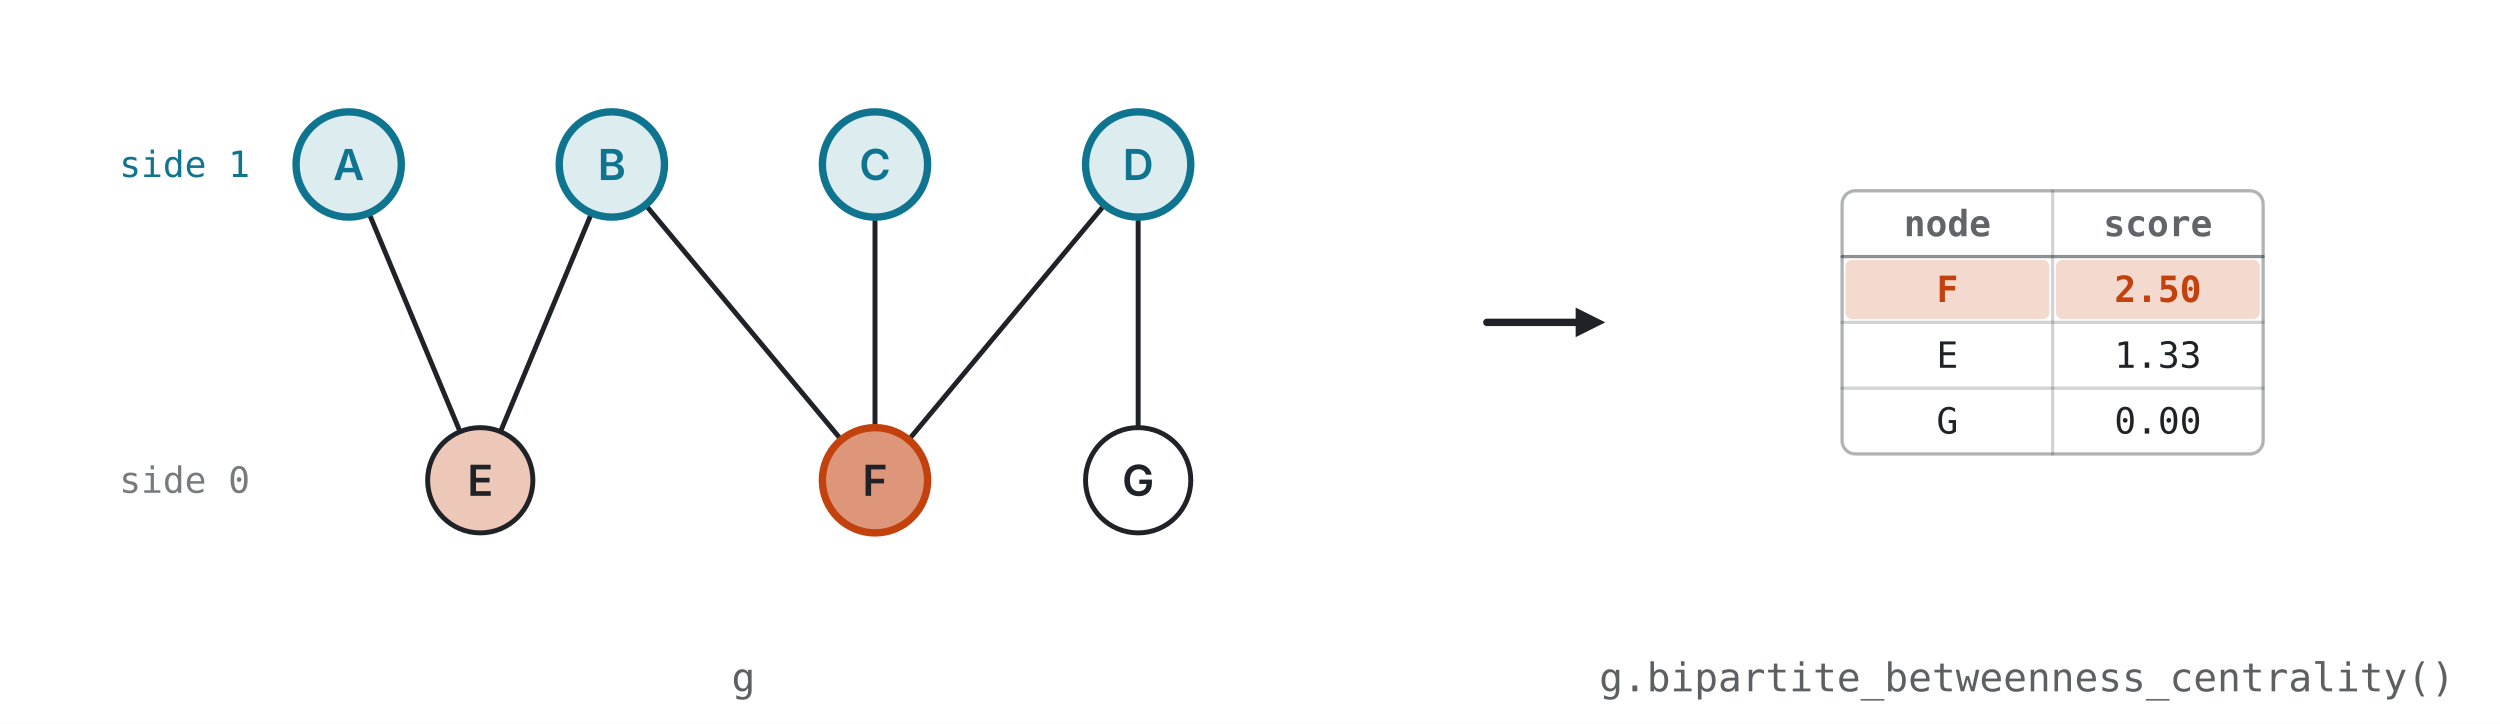
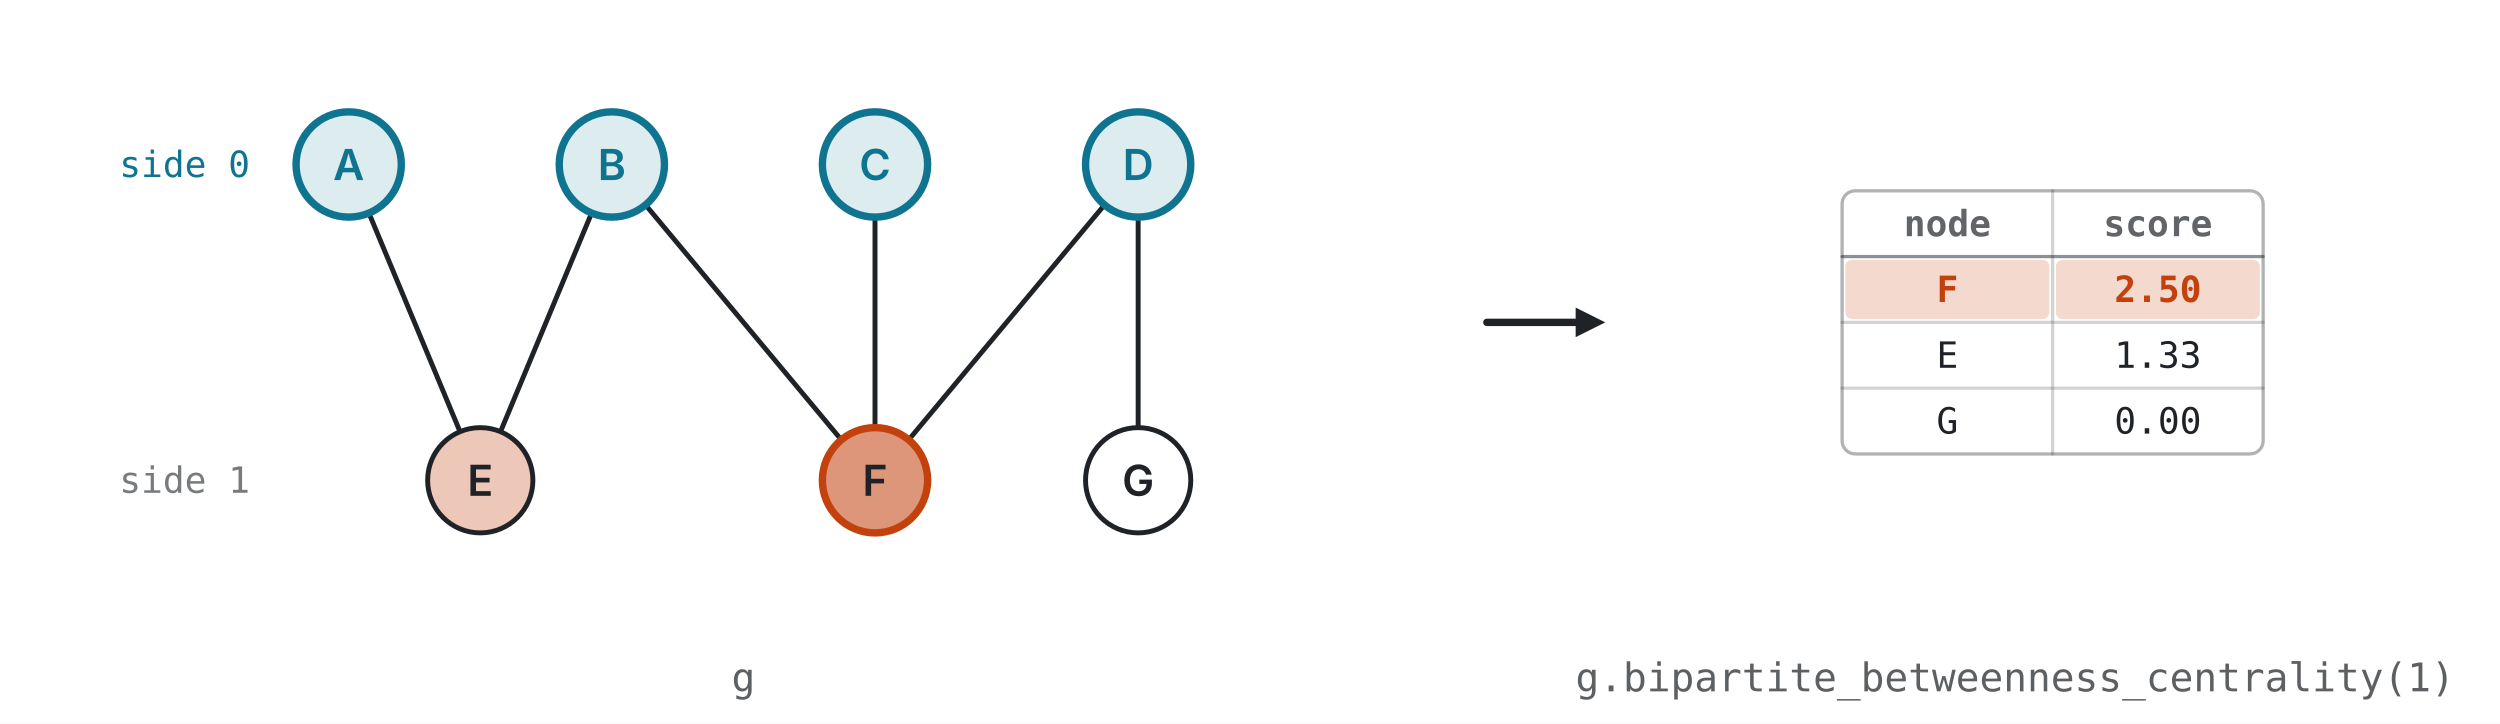
<svg xmlns="http://www.w3.org/2000/svg" viewBox="0 0 760 220" width="760" height="220" role="img" xml:space="preserve">
  <rect width="760" height="220" fill="#ffffff" />
  <rect x="560.0" y="58.0" width="128.0" height="80.0" rx="4" fill="#ffffff" stroke="#1f2328" stroke-opacity="0.35" stroke-width="1" />
  <rect x="561.0" y="79.0" width="62.0" height="18.0" rx="2" fill="#f3d9ce" />
  <rect x="625.0" y="79.0" width="62.0" height="18.0" rx="2" fill="#f3d9ce" />
  <line x1="452.0" y1="98.0" x2="480.0" y2="98.0" stroke="#1f2328" stroke-opacity="1.0" stroke-width="2.25" stroke-linecap="round" />
  <polygon points="488.0,98.0 479.0,102.5 479.0,93.5" fill="#1f2328" fill-opacity="1.0" />
  <line x1="560.0" y1="78.0" x2="688.0" y2="78.0" stroke="#1f2328" stroke-opacity="0.5" stroke-width="1" stroke-linecap="round" />
  <line x1="560.0" y1="98.0" x2="688.0" y2="98.0" stroke="#1f2328" stroke-opacity="0.2" stroke-width="1" stroke-linecap="round" />
  <line x1="560.0" y1="118.0" x2="688.0" y2="118.0" stroke="#1f2328" stroke-opacity="0.2" stroke-width="1" stroke-linecap="round" />
  <line x1="624.0" y1="58.0" x2="624.0" y2="138.0" stroke="#1f2328" stroke-opacity="0.2" stroke-width="1" stroke-linecap="round" />
  <path d="M 112.15 64.77 L 139.85 131.23" fill="none" stroke="#1f2328" stroke-opacity="1" stroke-width="1.5" stroke-linecap="round" />
  <path d="M 179.85 64.77 L 152.15 131.23" fill="none" stroke="#1f2328" stroke-opacity="1" stroke-width="1.5" stroke-linecap="round" />
  <path d="M 196.24 62.29 L 255.76 133.71" fill="none" stroke="#1f2328" stroke-opacity="1" stroke-width="1.5" stroke-linecap="round" />
  <path d="M 266.00 66.00 L 266.00 130.00" fill="none" stroke="#1f2328" stroke-opacity="1" stroke-width="1.5" stroke-linecap="round" />
  <path d="M 335.76 62.29 L 276.24 133.71" fill="none" stroke="#1f2328" stroke-opacity="1" stroke-width="1.5" stroke-linecap="round" />
  <path d="M 346.00 66.00 L 346.00 130.00" fill="none" stroke="#1f2328" stroke-opacity="1" stroke-width="1.5" stroke-linecap="round" />
  <circle cx="106.0" cy="50.0" r="16" fill="#ddecef" stroke="#0e7490" stroke-opacity="1" stroke-width="2.25" />
  <text x="106.0" y="50.0" text-anchor="middle" dominant-baseline="central" font-family="ui-sans-serif, system-ui, -apple-system, 'Segoe UI', sans-serif" font-size="13" font-weight="600" fill="#0e7490" fill-opacity="1">A</text>
  <circle cx="186.0" cy="50.0" r="16" fill="#ddecef" stroke="#0e7490" stroke-opacity="1" stroke-width="2.25" />
  <text x="186.0" y="50.0" text-anchor="middle" dominant-baseline="central" font-family="ui-sans-serif, system-ui, -apple-system, 'Segoe UI', sans-serif" font-size="13" font-weight="600" fill="#0e7490" fill-opacity="1">B</text>
  <circle cx="266.0" cy="50.0" r="16" fill="#ddecef" stroke="#0e7490" stroke-opacity="1" stroke-width="2.25" />
  <text x="266.0" y="50.0" text-anchor="middle" dominant-baseline="central" font-family="ui-sans-serif, system-ui, -apple-system, 'Segoe UI', sans-serif" font-size="13" font-weight="600" fill="#0e7490" fill-opacity="1">C</text>
  <circle cx="346.0" cy="50.0" r="16" fill="#ddecef" stroke="#0e7490" stroke-opacity="1" stroke-width="2.25" />
  <text x="346.0" y="50.0" text-anchor="middle" dominant-baseline="central" font-family="ui-sans-serif, system-ui, -apple-system, 'Segoe UI', sans-serif" font-size="13" font-weight="600" fill="#0e7490" fill-opacity="1">D</text>
  <circle cx="146.0" cy="146.0" r="16" fill="#edc7b8" stroke="#1f2328" stroke-opacity="1" stroke-width="1.5" />
  <text x="146.0" y="146.0" text-anchor="middle" dominant-baseline="central" font-family="ui-sans-serif, system-ui, -apple-system, 'Segoe UI', sans-serif" font-size="13" font-weight="600" fill="#1f2328" fill-opacity="1">E</text>
  <circle cx="266.0" cy="146.0" r="16" fill="#dd9679" stroke="#c2410c" stroke-opacity="1" stroke-width="2.25" />
  <text x="266.0" y="146.0" text-anchor="middle" dominant-baseline="central" font-family="ui-sans-serif, system-ui, -apple-system, 'Segoe UI', sans-serif" font-size="13" font-weight="600" fill="#1f2328" fill-opacity="1">F</text>
  <circle cx="346.0" cy="146.0" r="16" fill="#ffffff" stroke="#1f2328" stroke-opacity="1" stroke-width="1.5" />
  <text x="346.0" y="146.0" text-anchor="middle" dominant-baseline="central" font-family="ui-sans-serif, system-ui, -apple-system, 'Segoe UI', sans-serif" font-size="13" font-weight="600" fill="#1f2328" fill-opacity="1">G</text>
  <text x="226.0" y="206.0" text-anchor="middle" dominant-baseline="central" font-family="ui-monospace, SFMono-Regular, Menlo, Consolas, monospace" font-size="12" font-weight="400" fill="#1f2328" fill-opacity="0.72">g</text>
-   <text x="616.2" y="206.0" text-anchor="middle" dominant-baseline="central" font-family="ui-monospace, SFMono-Regular, Menlo, Consolas, monospace" font-size="12" font-weight="400" fill="#1f2328" fill-opacity="0.72">g.bipartite_betweenness_centrality()</text>
-   <text x="76.0" y="50.0" text-anchor="end" dominant-baseline="central" font-family="ui-monospace, SFMono-Regular, Menlo, Consolas, monospace" font-size="11" font-weight="400" fill="#0e7490" fill-opacity="1.0">side 1</text>
-   <text x="76.0" y="146.0" text-anchor="end" dominant-baseline="central" font-family="ui-monospace, SFMono-Regular, Menlo, Consolas, monospace" font-size="11" font-weight="400" fill="#1f2328" fill-opacity="0.6">side 0</text>
+   <text x="612.6" y="206.0" text-anchor="middle" dominant-baseline="central" font-family="ui-monospace, SFMono-Regular, Menlo, Consolas, monospace" font-size="12" font-weight="400" fill="#1f2328" fill-opacity="0.72">g.bipartite_betweenness_centrality(1)</text>
+   <text x="76.0" y="50.0" text-anchor="end" dominant-baseline="central" font-family="ui-monospace, SFMono-Regular, Menlo, Consolas, monospace" font-size="11" font-weight="400" fill="#0e7490" fill-opacity="1.0">side 0</text>
+   <text x="76.0" y="146.0" text-anchor="end" dominant-baseline="central" font-family="ui-monospace, SFMono-Regular, Menlo, Consolas, monospace" font-size="11" font-weight="400" fill="#1f2328" fill-opacity="0.6">side 1</text>
  <text x="592.0" y="68.0" text-anchor="middle" dominant-baseline="central" font-family="ui-monospace, SFMono-Regular, Menlo, Consolas, monospace" font-size="11" font-weight="600" fill="#1f2328" fill-opacity="0.7">node</text>
  <text x="656.0" y="68.0" text-anchor="middle" dominant-baseline="central" font-family="ui-monospace, SFMono-Regular, Menlo, Consolas, monospace" font-size="11" font-weight="600" fill="#1f2328" fill-opacity="0.7">score</text>
  <text x="592.0" y="88.0" text-anchor="middle" dominant-baseline="central" font-family="ui-monospace, SFMono-Regular, Menlo, Consolas, monospace" font-size="11" font-weight="600" fill="#c2410c" fill-opacity="1">F</text>
  <text x="656.0" y="88.0" text-anchor="middle" dominant-baseline="central" font-family="ui-monospace, SFMono-Regular, Menlo, Consolas, monospace" font-size="11" font-weight="600" fill="#c2410c" fill-opacity="1">2.50</text>
  <text x="592.0" y="108.0" text-anchor="middle" dominant-baseline="central" font-family="ui-monospace, SFMono-Regular, Menlo, Consolas, monospace" font-size="11" font-weight="400" fill="#1f2328" fill-opacity="1">E</text>
  <text x="656.0" y="108.0" text-anchor="middle" dominant-baseline="central" font-family="ui-monospace, SFMono-Regular, Menlo, Consolas, monospace" font-size="11" font-weight="400" fill="#1f2328" fill-opacity="1">1.33</text>
  <text x="592.0" y="128.0" text-anchor="middle" dominant-baseline="central" font-family="ui-monospace, SFMono-Regular, Menlo, Consolas, monospace" font-size="11" font-weight="400" fill="#1f2328" fill-opacity="1">G</text>
  <text x="656.0" y="128.0" text-anchor="middle" dominant-baseline="central" font-family="ui-monospace, SFMono-Regular, Menlo, Consolas, monospace" font-size="11" font-weight="400" fill="#1f2328" fill-opacity="1">0.00</text>
</svg>
